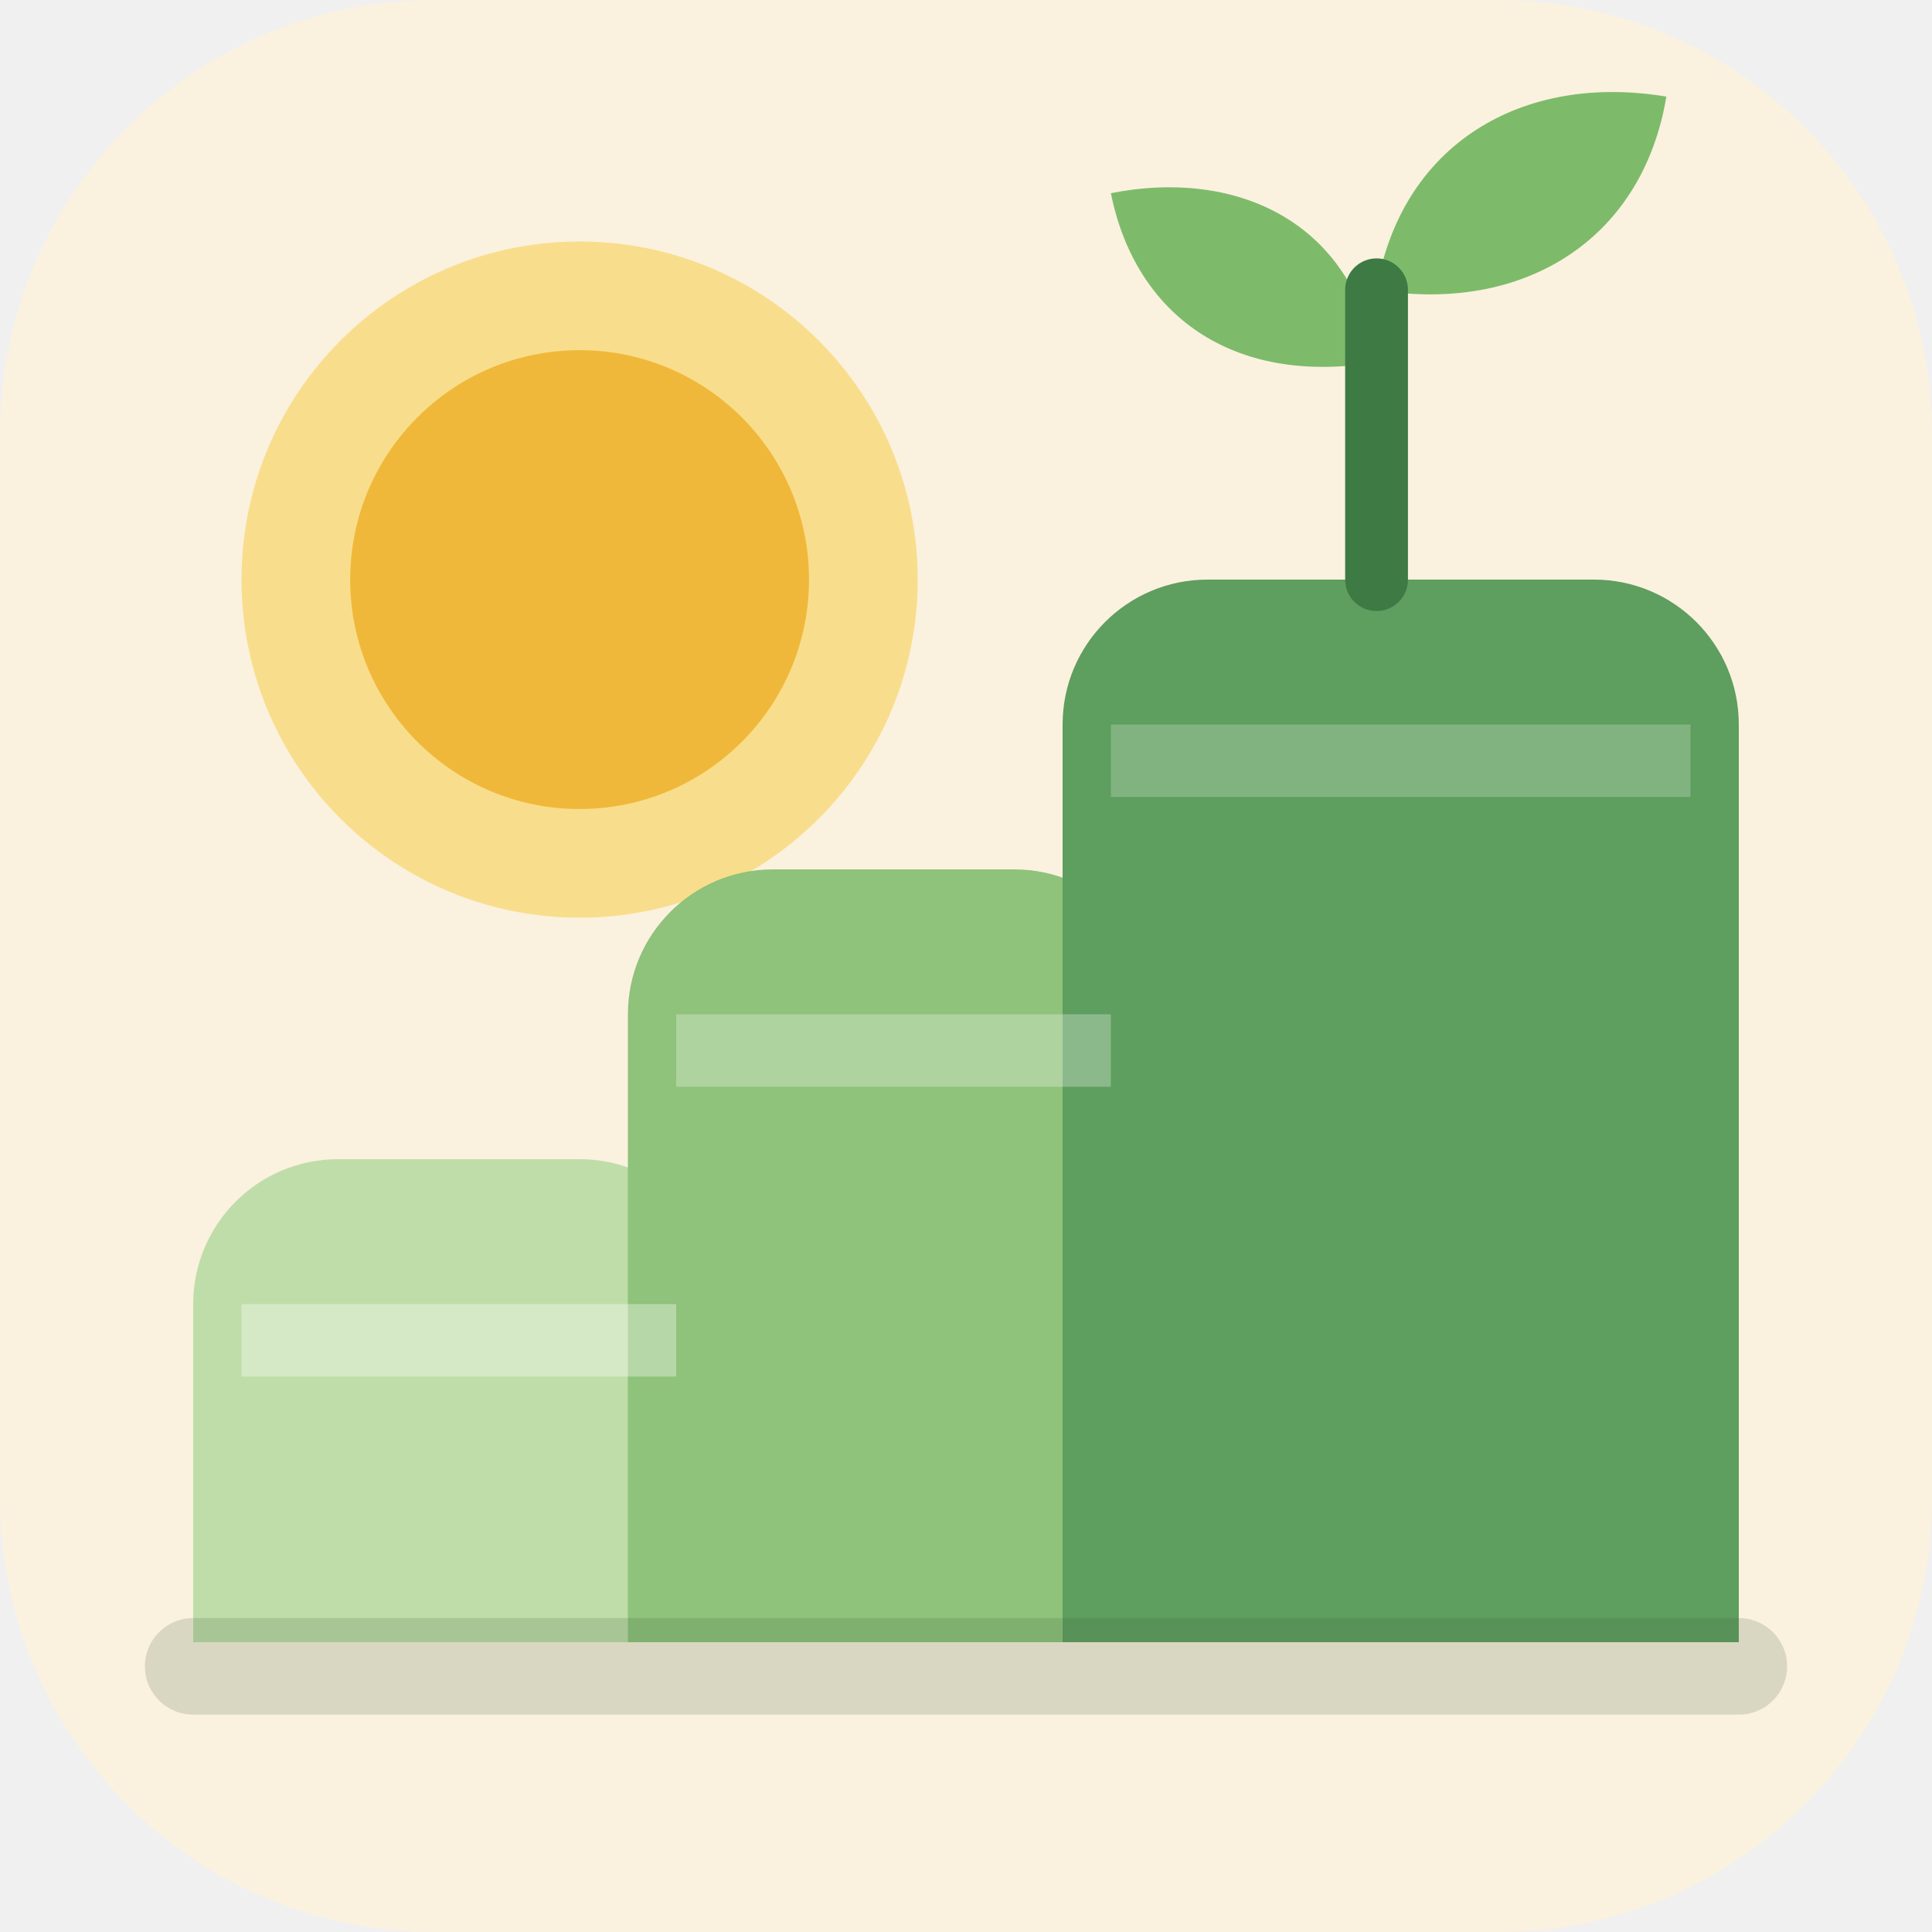
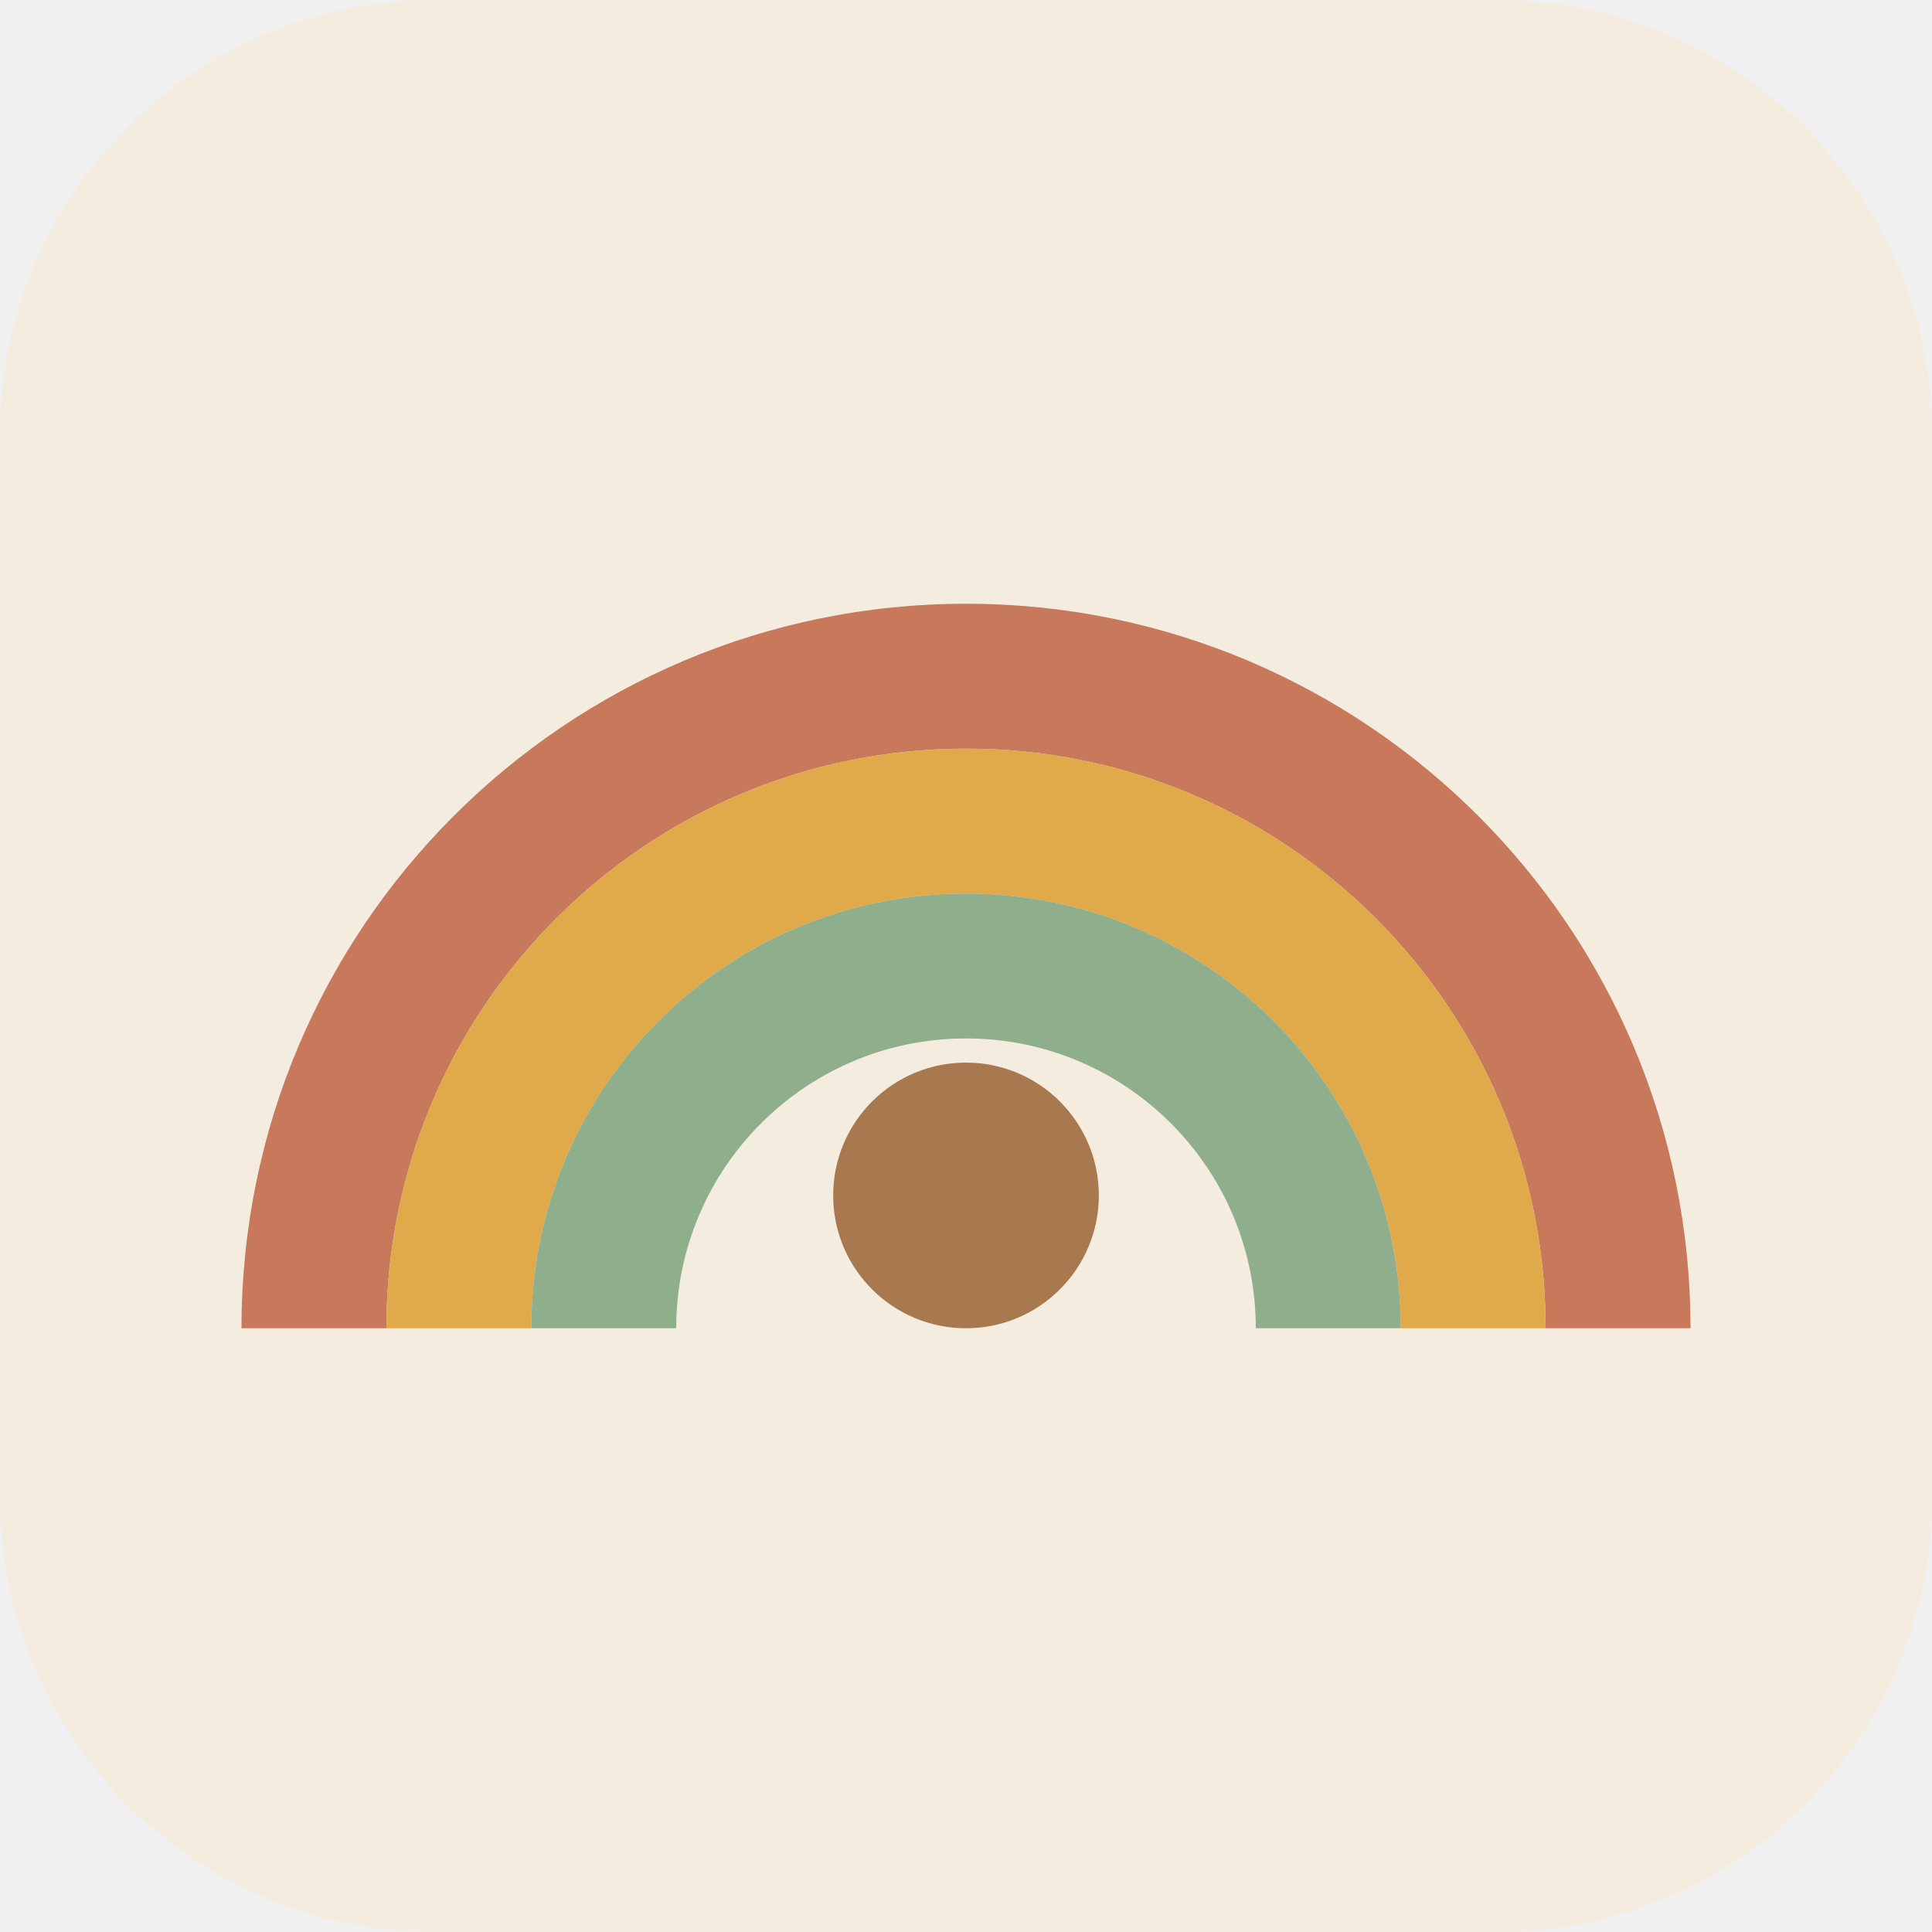
<svg xmlns="http://www.w3.org/2000/svg" viewBox="14 14 80 80">
-   <rect x="14" y="14" width="80" height="80" rx="18" fill="#FBF1DF" />
-   <g transform="translate(0 -2)">
-     <path d="M24,40a14,14 0 1,0 28,0a14,14 0 1,0 -28,0z" fill="#F8DE8C" />
-     <path d="M28.5,40a9.5,9.5 0 1,0 19.0,0a9.5,9.5 0 1,0 -19.0,0z" fill="#F0B83A" />
-     <path d="M22,84V70a6,6 0 0,1 6,-6h10a6,6 0 0,1 6,6V84z" fill="#BFDDA8" />
-     <path d="M40,84V58a6,6 0 0,1 6,-6h10a6,6 0 0,1 6,6V84z" fill="#8FC27A" />
-     <path d="M58,84V46a6,6 0 0,1 6,-6h16a6,6 0 0,1 6,6V84z" fill="#5E9E5E" />
-     <path d="M24,70h18v3h-18z" fill="#FFFFFF" fill-opacity="0.35" />
-     <path d="M42,58h18v3h-18z" fill="#FFFFFF" fill-opacity="0.28" />
-     <path d="M60,46h24v3h-24z" fill="#FFFFFF" fill-opacity="0.22" />
-     <path d="M71,31c-1,-6 -6,-8 -11,-7 1,5 5,8 11,7z" fill="#7DBB6A" />
-     <path d="M71,28c1,-6 6,-9 12,-8 -1,6 -6,9 -12,8z" fill="#7DBB6A" />
-     <path d="M20,85a2,2 0 0,1 2,-2h64a2,2 0 0,1 0,4h-64a2,2 0 0,1 -2,-2z" fill="#3E5F3F" fill-opacity="0.18" />
-     <path d="M71,40V28" stroke="#3E7A44" stroke-width="2.6" stroke-linecap="round" fill="none" />
-   </g>
+   <rect x="14" y="14" width="80" height="80" rx="18" fill="#F4ECDF" />
+   <path d="M24,69A30,30 0 0,1 84,69L78,69A24,24 0 0,0 30,69Z" fill="#C8795B" />
+   <path d="M30,69A24,24 0 0,1 78,69L72,69A18,18 0 0,0 36,69Z" fill="#E0A94A" />
+   <path d="M36,69A18,18 0 0,1 72,69L66,69A12,12 0 0,0 42,69Z" fill="#8FAE8B" />
+   <path d="M48.5,63.5a5.5,5.5 0 1,0 11.0,0a5.5,5.5 0 1,0 -11.0,0Z" fill="#A8794F" />
</svg>
